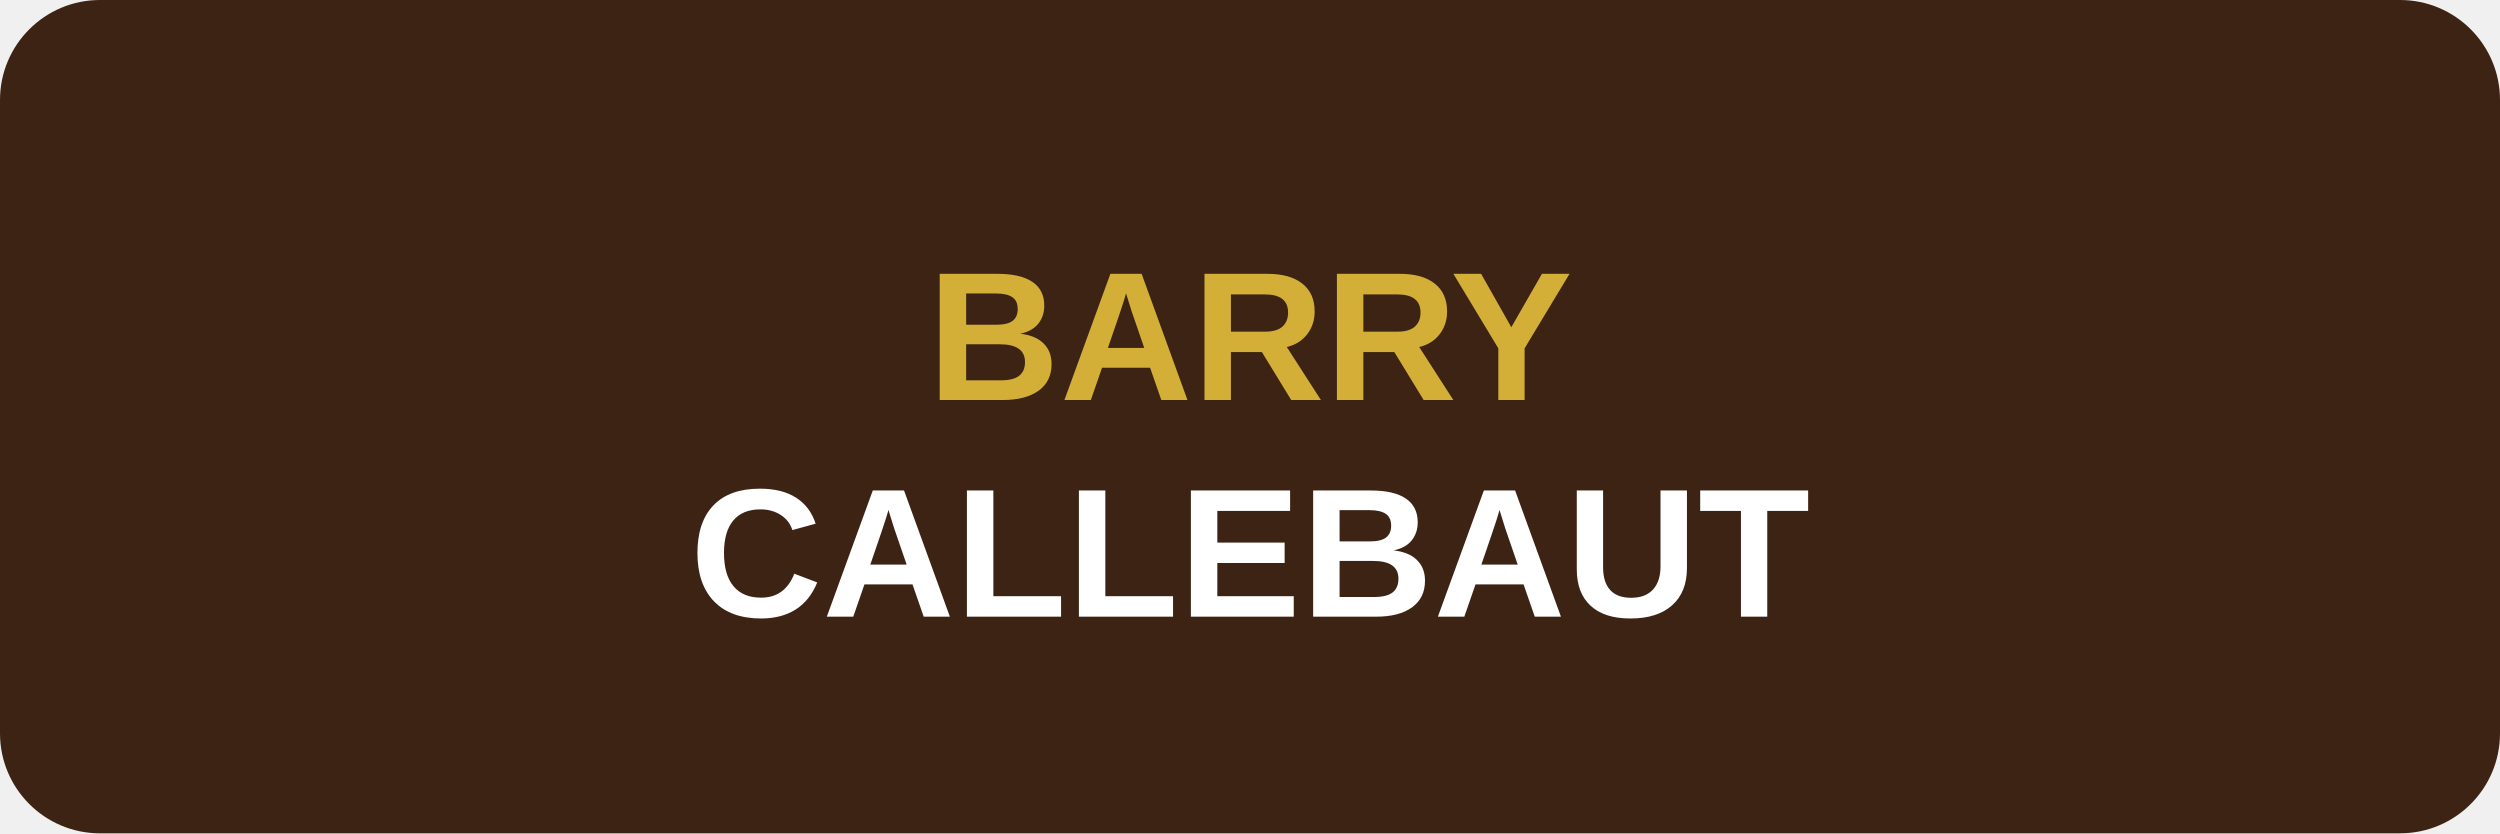
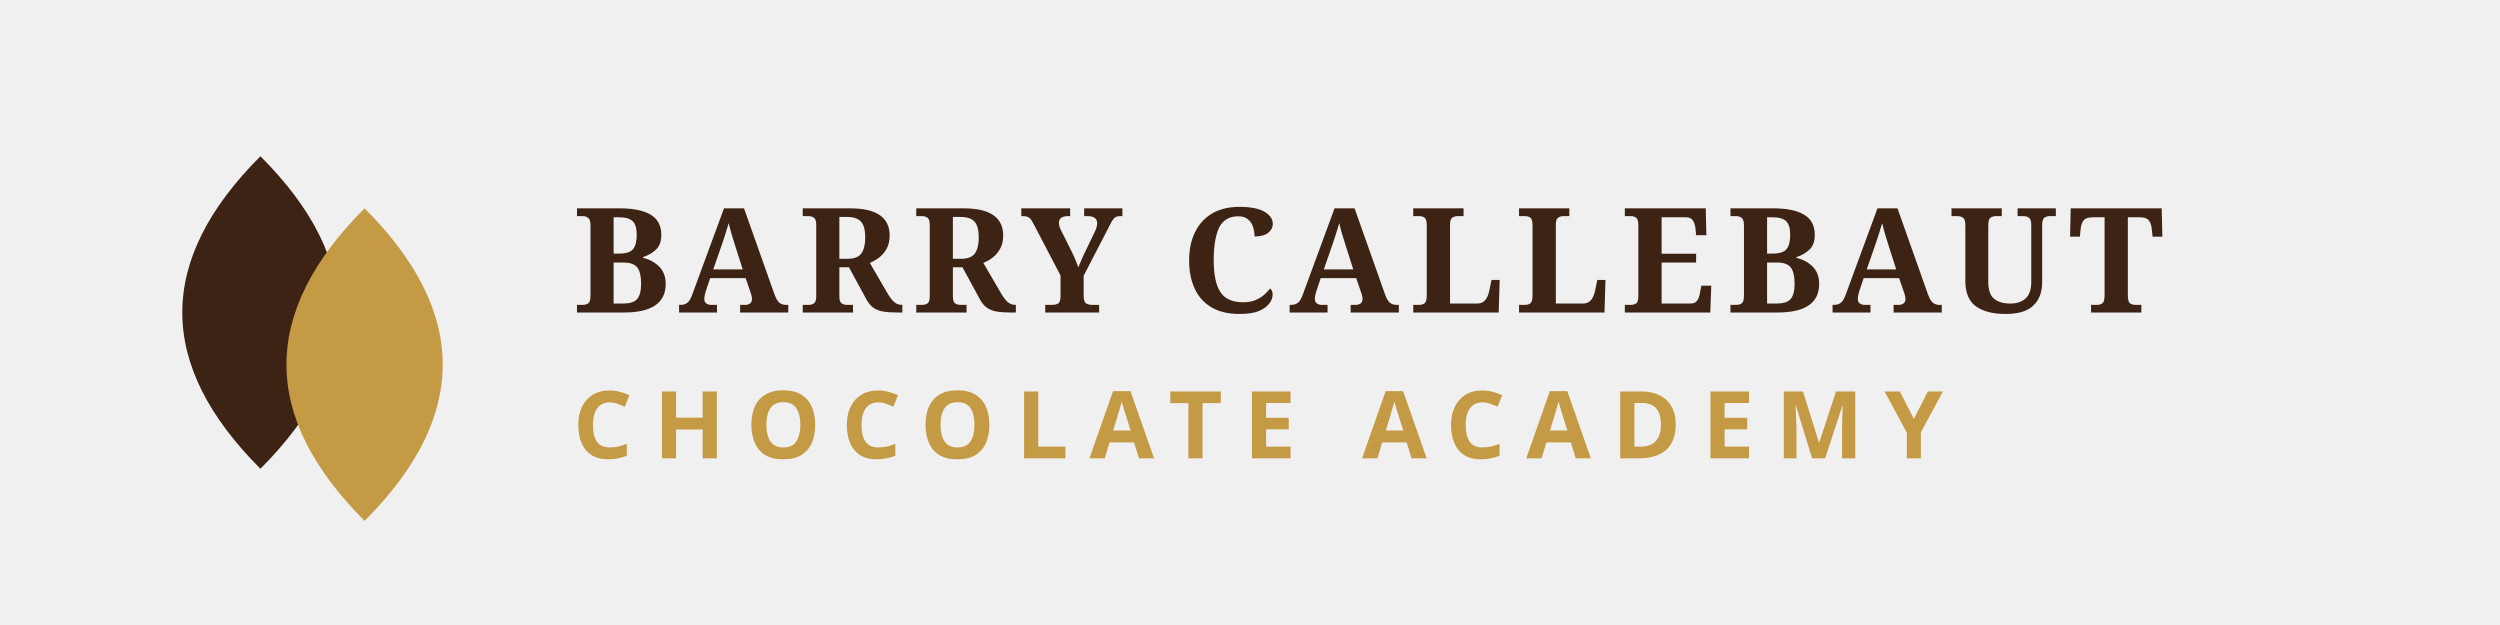
- <svg xmlns="http://www.w3.org/2000/svg" viewBox="0 0 300 100" width="300" height="100">
-   <rect width="300" height="100" rx="12" fill="#3d2314" />
-   <text x="150" y="48" font-family="Arial, sans-serif" font-weight="bold" font-size="22" fill="#d4af37" text-anchor="middle">BARRY</text>
-   <text x="150" y="74" font-family="Arial, sans-serif" font-weight="bold" font-size="22" fill="#ffffff" text-anchor="middle">CALLEBAUT</text>
+ <svg xmlns="http://www.w3.org/2000/svg" viewBox="0 0 240 60" width="100%" height="100%">
+   <g transform="translate(10, 10)">
+     <path d="M 15 5 C 25 15, 25 25, 15 35 C 5 25, 5 15, 15 5 Z" fill="#3D2314" />
+     <path d="M 25 10 C 35 20, 35 30, 25 40 C 15 30, 15 20, 25 10 Z" fill="#C49A45" />
+   </g>
+   <text x="55" y="30" font-family="'Cinzel', serif" font-size="14" font-weight="700" fill="#3D2314" letter-spacing="1">BARRY CALLEBAUT</text>
+   <text x="55" y="44" font-family="'Plus Jakarta Sans', sans-serif" font-size="9" font-weight="600" fill="#C49A45" letter-spacing="2">CHOCOLATE ACADEMY</text>
</svg>
